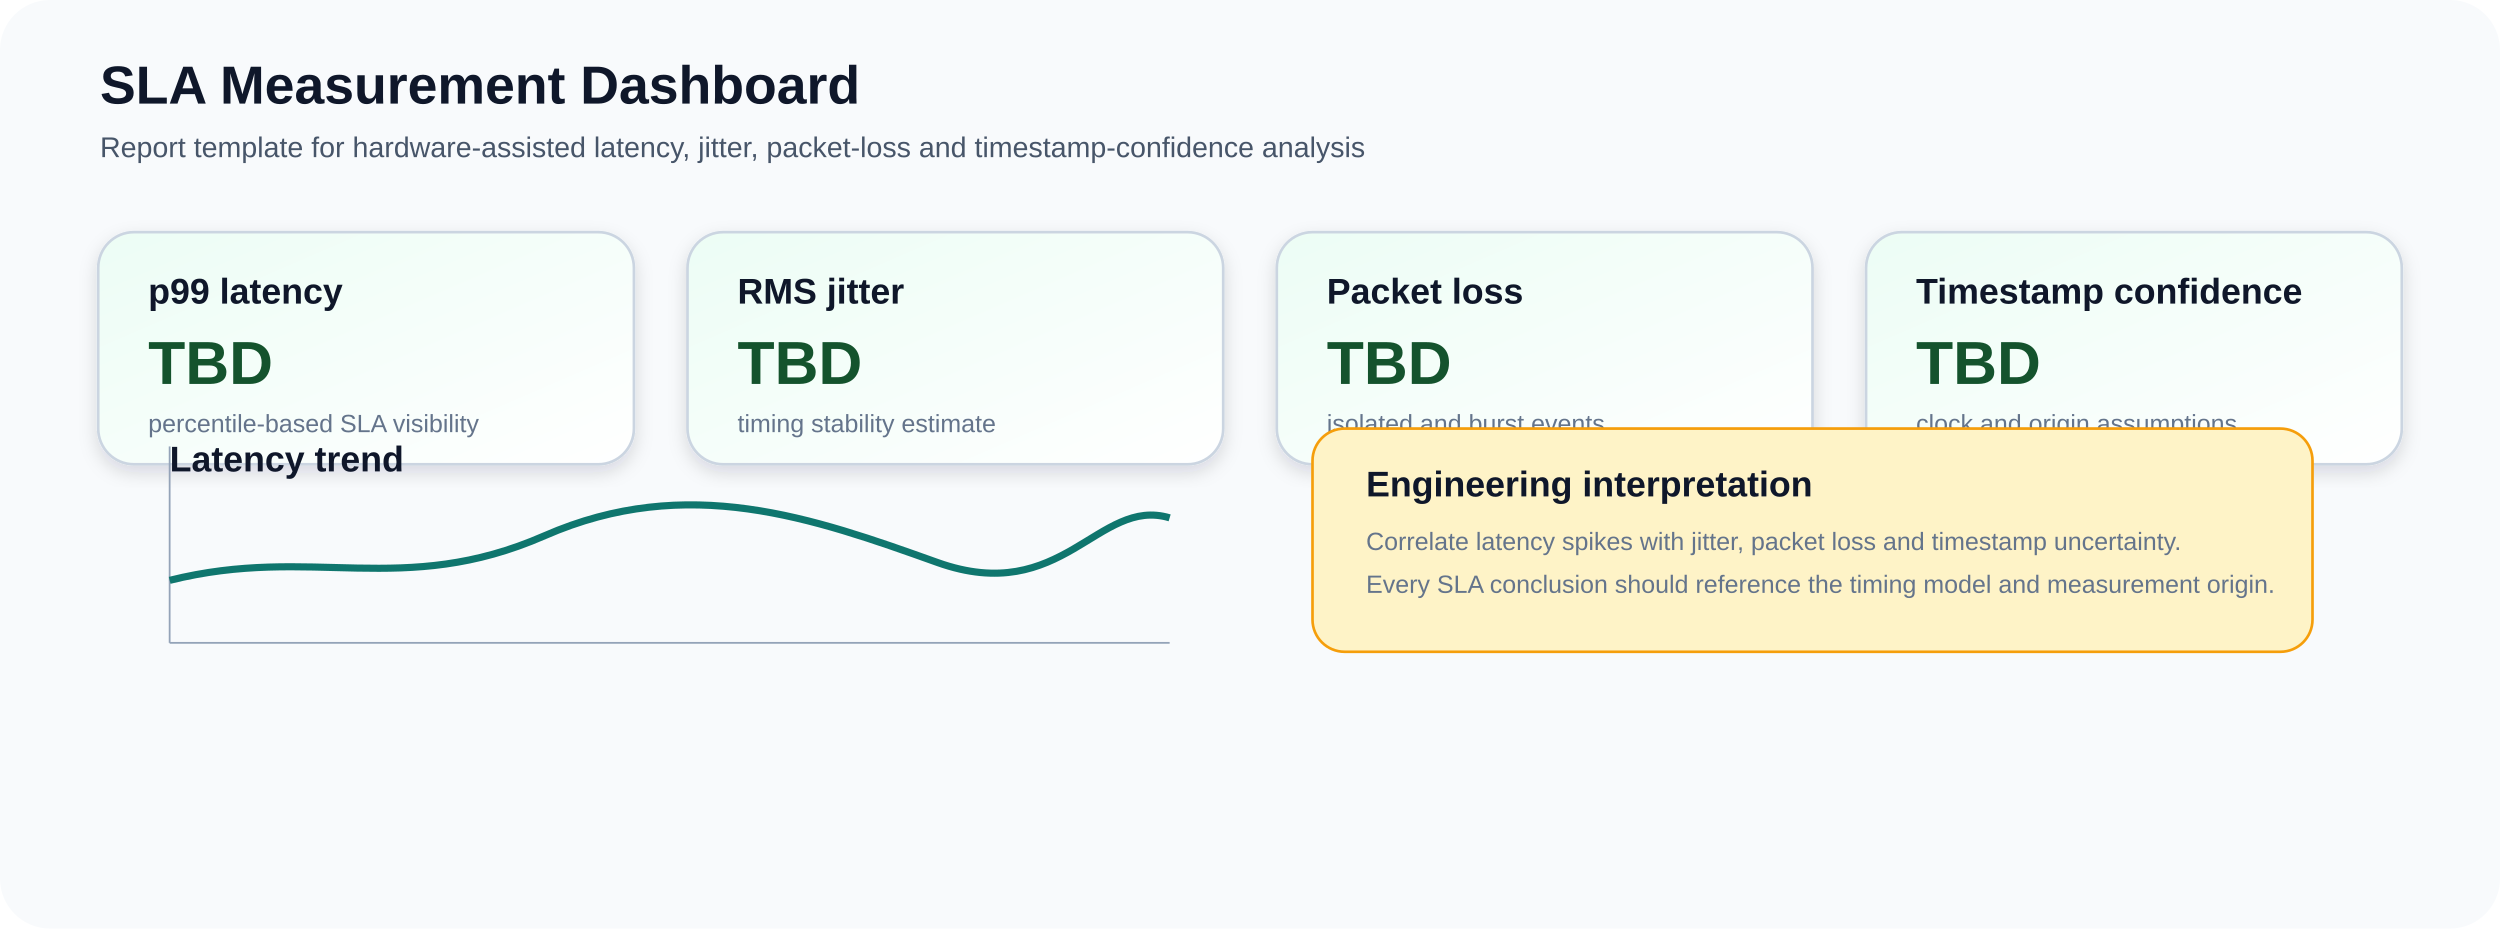
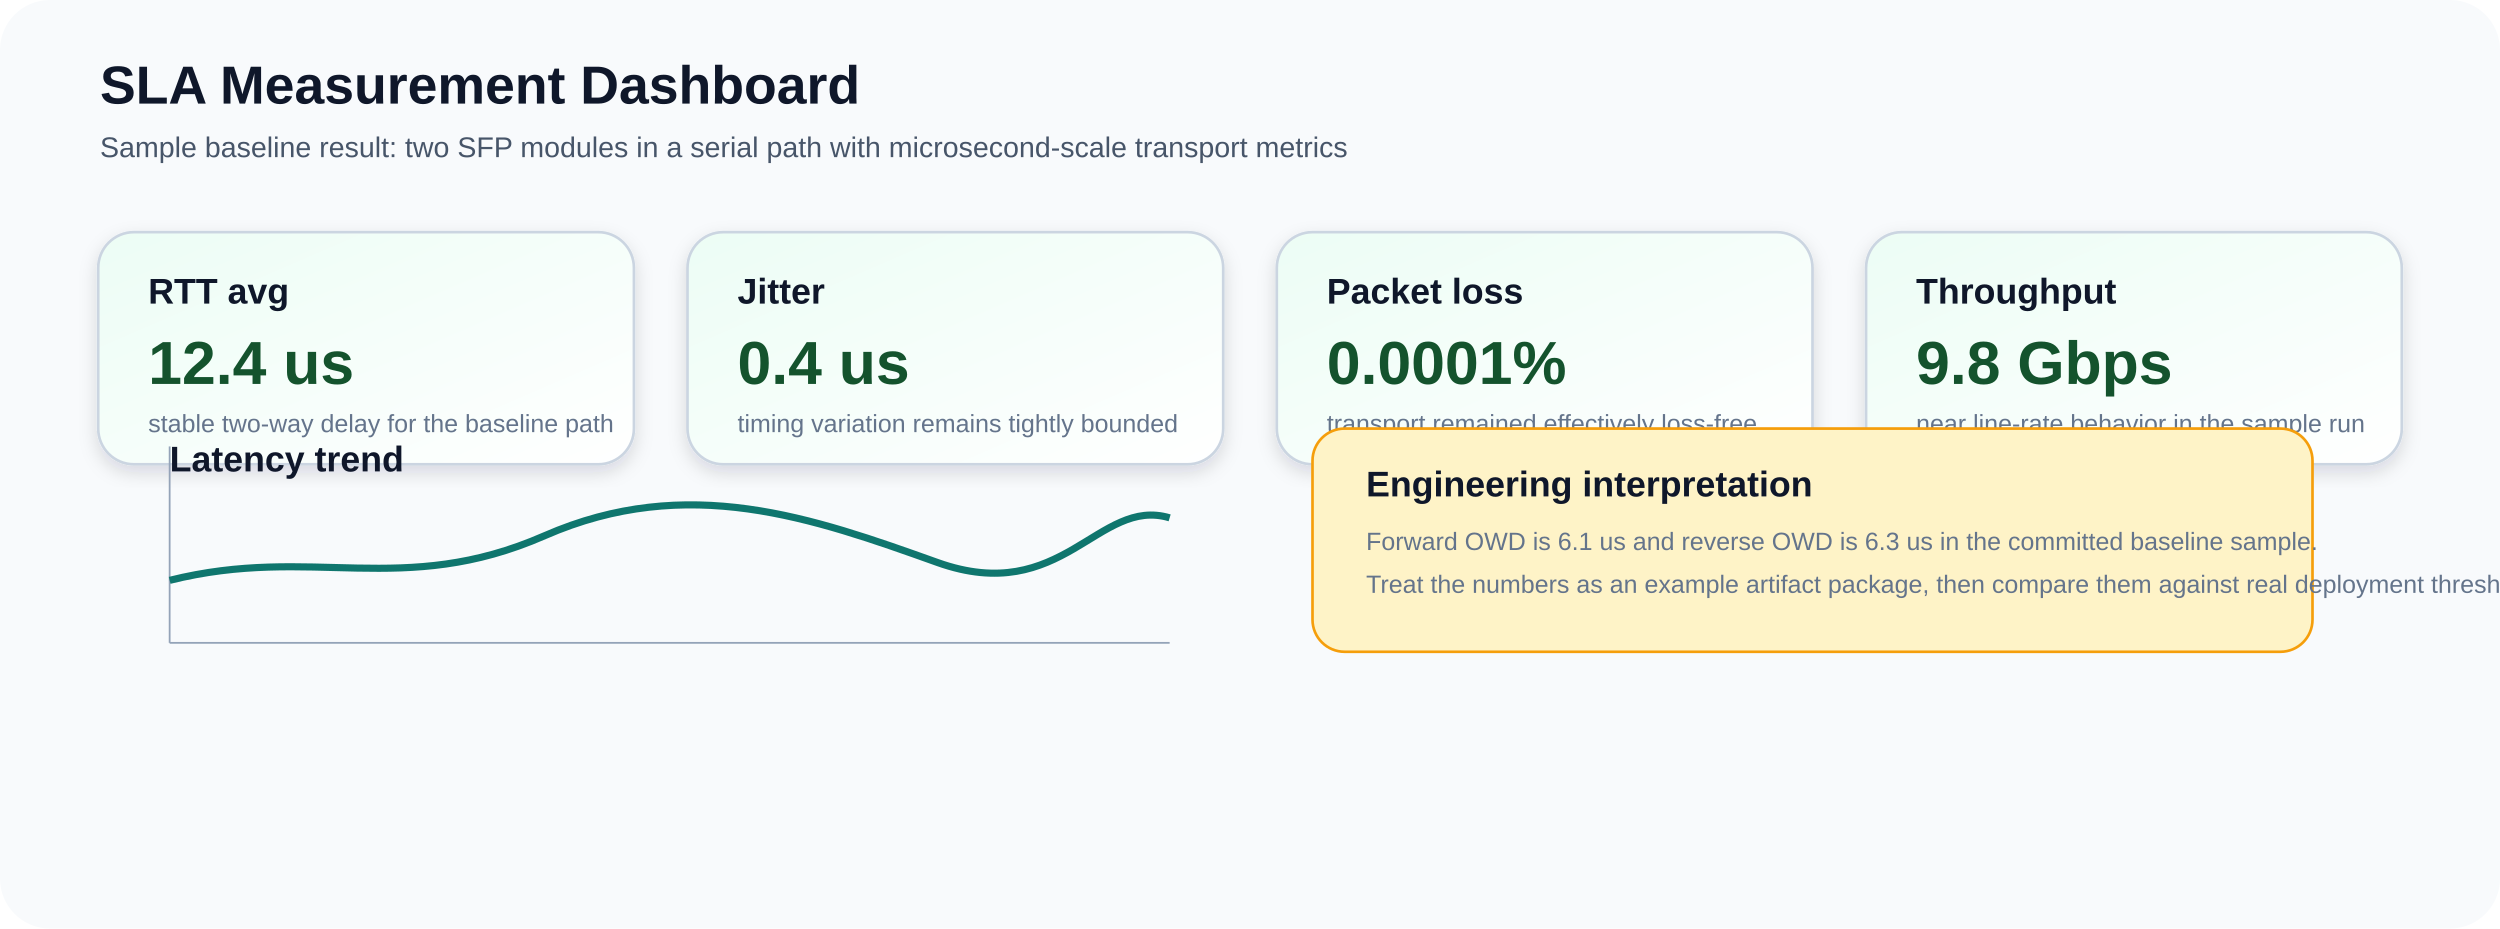
<svg xmlns="http://www.w3.org/2000/svg" width="1400" height="520" viewBox="0 0 1400 520" role="img" aria-labelledby="title desc">
  <defs>
    <linearGradient id="g" x1="0" x2="1" y1="0" y2="1">
      <stop offset="0" stop-color="#ecfdf5" />
      <stop offset="1" stop-color="#ffffff" />
    </linearGradient>
    <filter id="shadow" x="-10%" y="-10%" width="120%" height="120%">
      <feDropShadow dx="0" dy="4" stdDeviation="5" flood-color="#0f172a" flood-opacity="0.14" />
    </filter>
    <style>.bg{fill:#f8fafc}.card{fill:url(#g);stroke:#cbd5e1;stroke-width:1.5;filter:url(#shadow)}.title{font-family:Arial,Helvetica,sans-serif;font-size:30px;font-weight:800;fill:#0f172a}.note{font-family:Arial,Helvetica,sans-serif;font-size:16px;fill:#475569}.h{font-family:Arial,Helvetica,sans-serif;font-size:20px;font-weight:700;fill:#0f172a}.m{font-family:Arial,Helvetica,sans-serif;font-size:34px;font-weight:800;fill:#14532d}.s{font-family:Arial,Helvetica,sans-serif;font-size:14px;fill:#64748b}.axis{stroke:#94a3b8;stroke-width:1}.line{fill:none;stroke:#0f766e;stroke-width:4}.bar{fill:#86efac}.warn{fill:#fef3c7;stroke:#f59e0b;stroke-width:1.5}</style>
  </defs>
  <rect class="bg" width="1400" height="520" rx="28" />
  <text class="title" x="56" y="58">SLA Measurement Dashboard</text>
-   <text class="note" x="56" y="88">Report template for hardware-assisted latency, jitter, packet-loss and timestamp-confidence analysis</text>
+   <text class="note" x="56" y="88">Sample baseline result: two SFP modules in a serial path with microsecond-scale transport metrics</text>
  <g transform="translate(55,130)">
    <rect class="card" x="0" y="0" width="300" height="130" rx="20" />
-     <text class="h" x="28" y="40">p99 latency</text>
-     <text class="m" x="28" y="85">TBD</text>
-     <text class="s" x="28" y="112">percentile-based SLA visibility</text>
+     <text class="h" x="28" y="40">RTT avg</text>
+     <text class="m" x="28" y="85">12.4 us</text>
+     <text class="s" x="28" y="112">stable two-way delay for the baseline path</text>
    <rect class="card" x="330" y="0" width="300" height="130" rx="20" />
-     <text class="h" x="358" y="40">RMS jitter</text>
-     <text class="m" x="358" y="85">TBD</text>
-     <text class="s" x="358" y="112">timing stability estimate</text>
+     <text class="h" x="358" y="40">Jitter</text>
+     <text class="m" x="358" y="85">0.4 us</text>
+     <text class="s" x="358" y="112">timing variation remains tightly bounded</text>
    <rect class="card" x="660" y="0" width="300" height="130" rx="20" />
    <text class="h" x="688" y="40">Packet loss</text>
-     <text class="m" x="688" y="85">TBD</text>
-     <text class="s" x="688" y="112">isolated and burst events</text>
+     <text class="m" x="688" y="85">0.0001%</text>
+     <text class="s" x="688" y="112">transport remained effectively loss-free</text>
    <rect class="card" x="990" y="0" width="300" height="130" rx="20" />
-     <text class="h" x="1018" y="40">Timestamp confidence</text>
-     <text class="m" x="1018" y="85">TBD</text>
-     <text class="s" x="1018" y="112">clock and origin assumptions</text>
+     <text class="h" x="1018" y="40">Throughput</text>
+     <text class="m" x="1018" y="85">9.8 Gbps</text>
+     <text class="s" x="1018" y="112">near line-rate behavior in the sample run</text>
  </g>
  <g transform="translate(95,360)">
    <text class="h" x="0" y="-96">Latency trend</text>
    <line class="axis" x1="0" y1="0" x2="560" y2="0" />
    <line class="axis" x1="0" y1="0" x2="0" y2="-110" />
    <path class="line" d="M0 -35 C80 -55 130 -25 210 -60 S360 -70 430 -45 S520 -82 560 -70" />
    <rect class="warn" x="640" y="-120" width="560" height="125" rx="18" />
    <text class="h" x="670" y="-82">Engineering interpretation</text>
-     <text class="s" x="670" y="-52">Correlate latency spikes with jitter, packet loss and timestamp uncertainty.</text>
-     <text class="s" x="670" y="-28">Every SLA conclusion should reference the timing model and measurement origin.</text>
+     <text class="s" x="670" y="-52">Forward OWD is 6.1 us and reverse OWD is 6.3 us in the committed baseline sample.</text>
+     <text class="s" x="670" y="-28">Treat the numbers as an example artifact package, then compare them against real deployment thresholds.</text>
  </g>
</svg>
